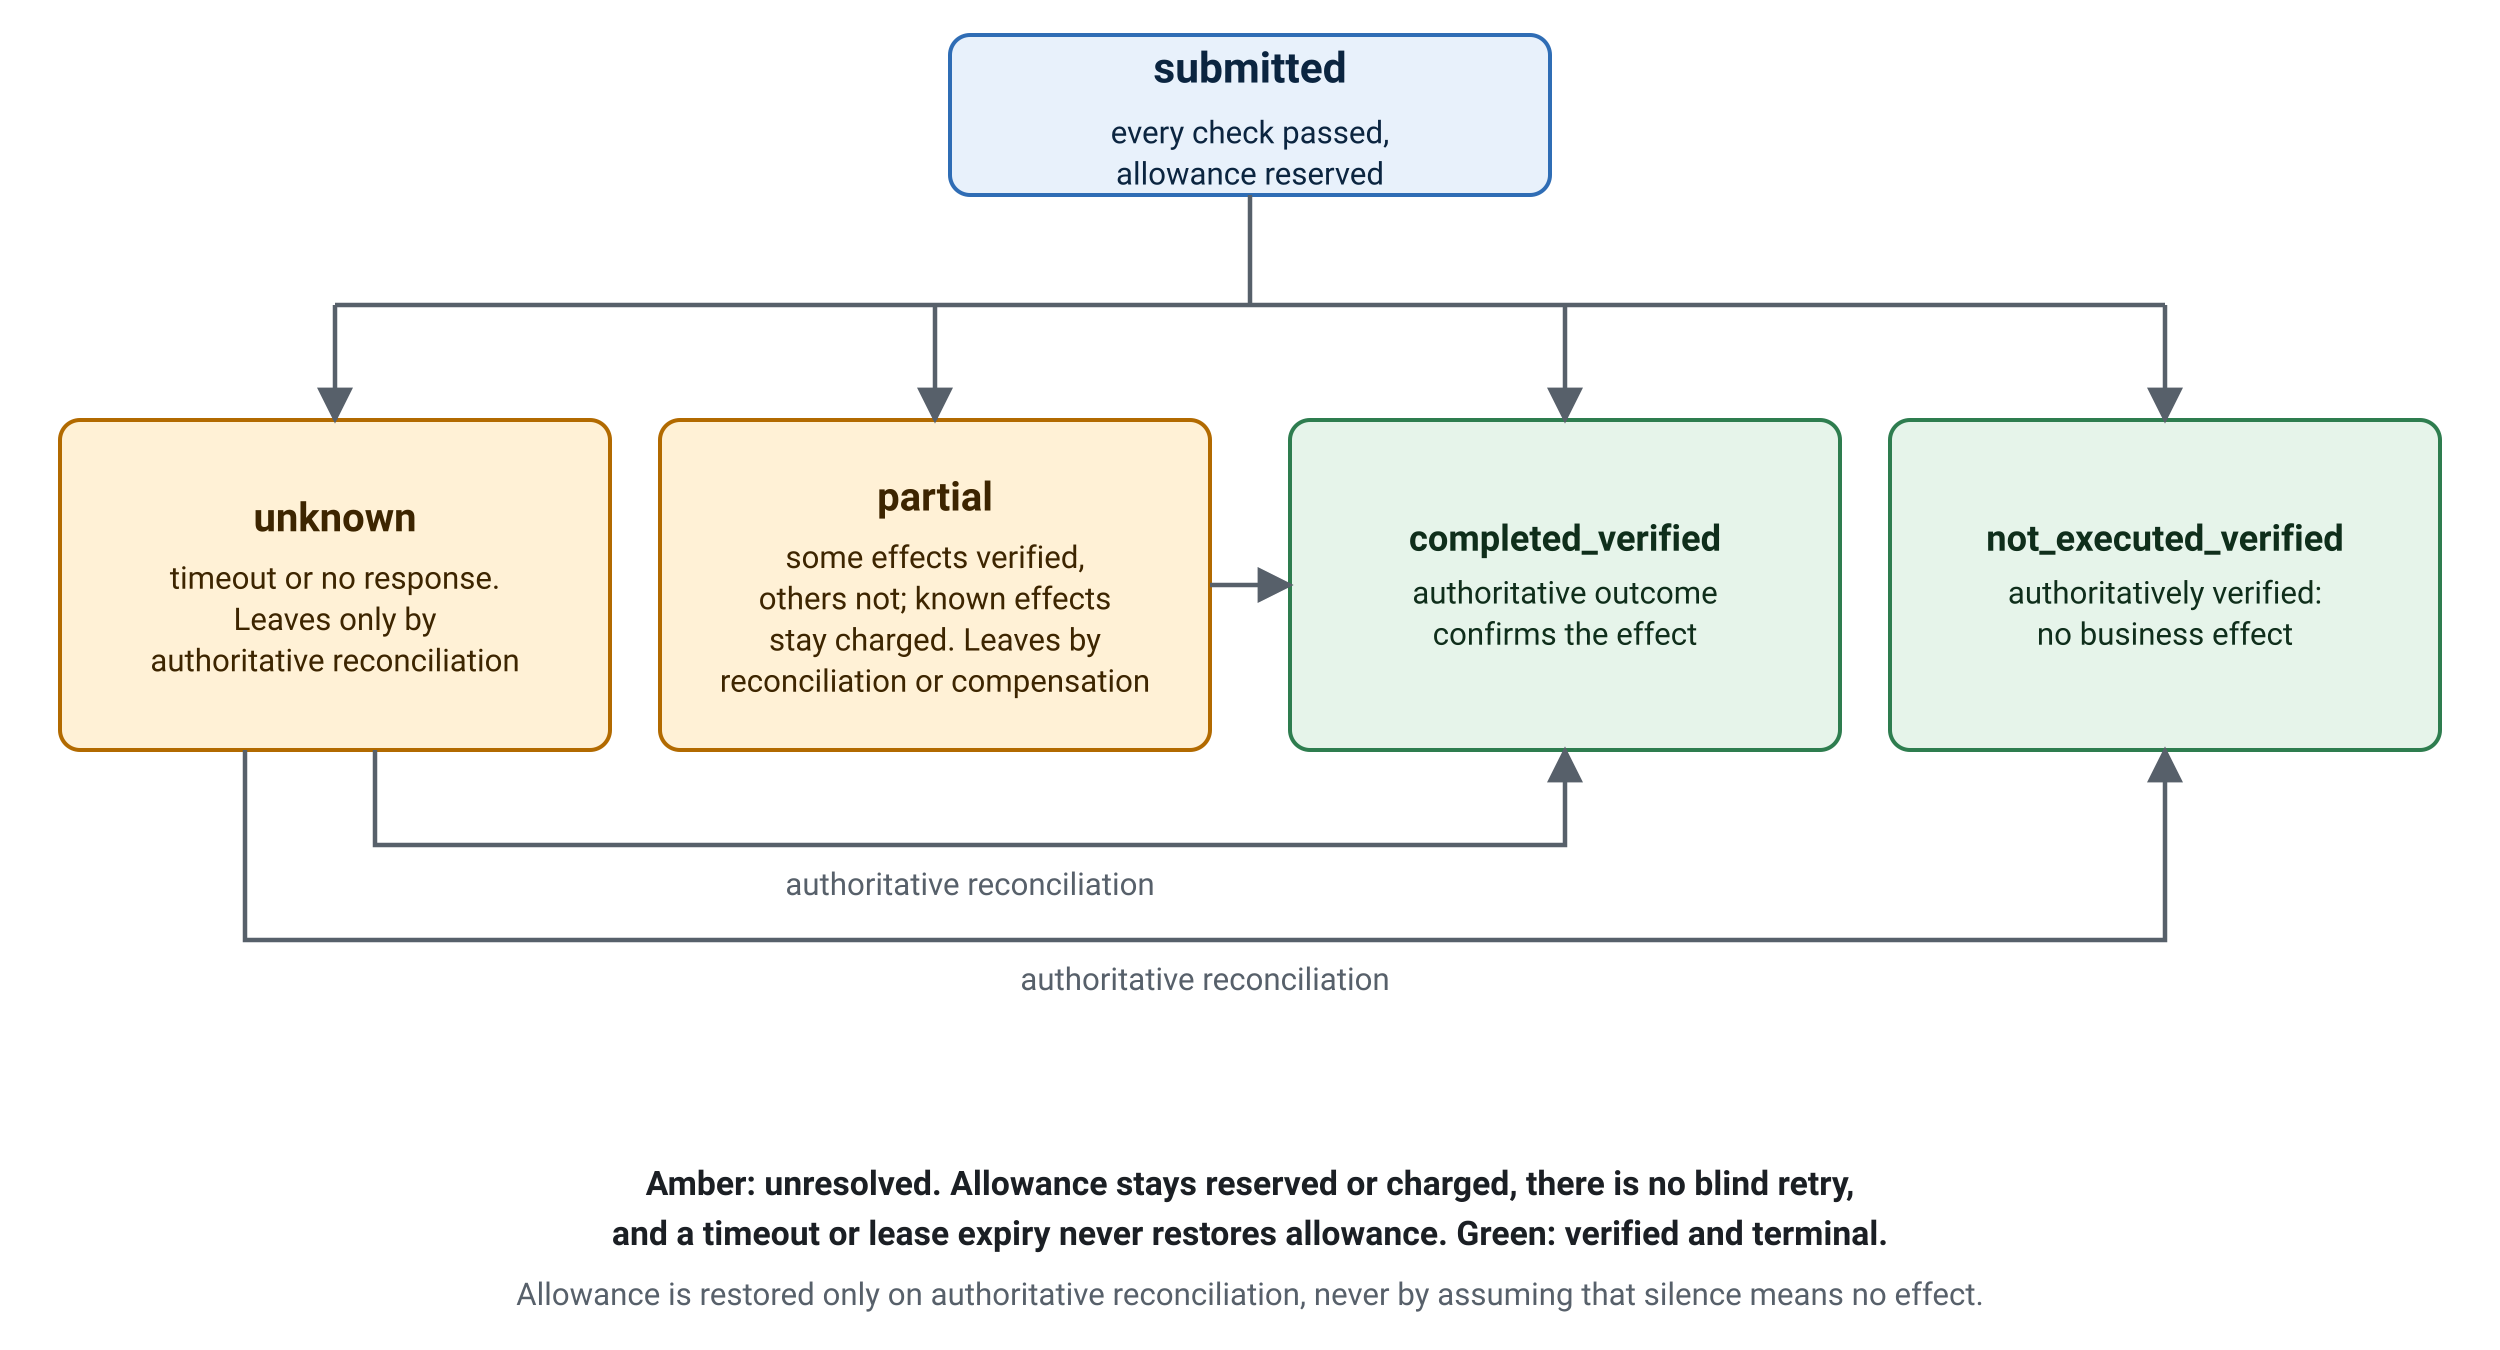
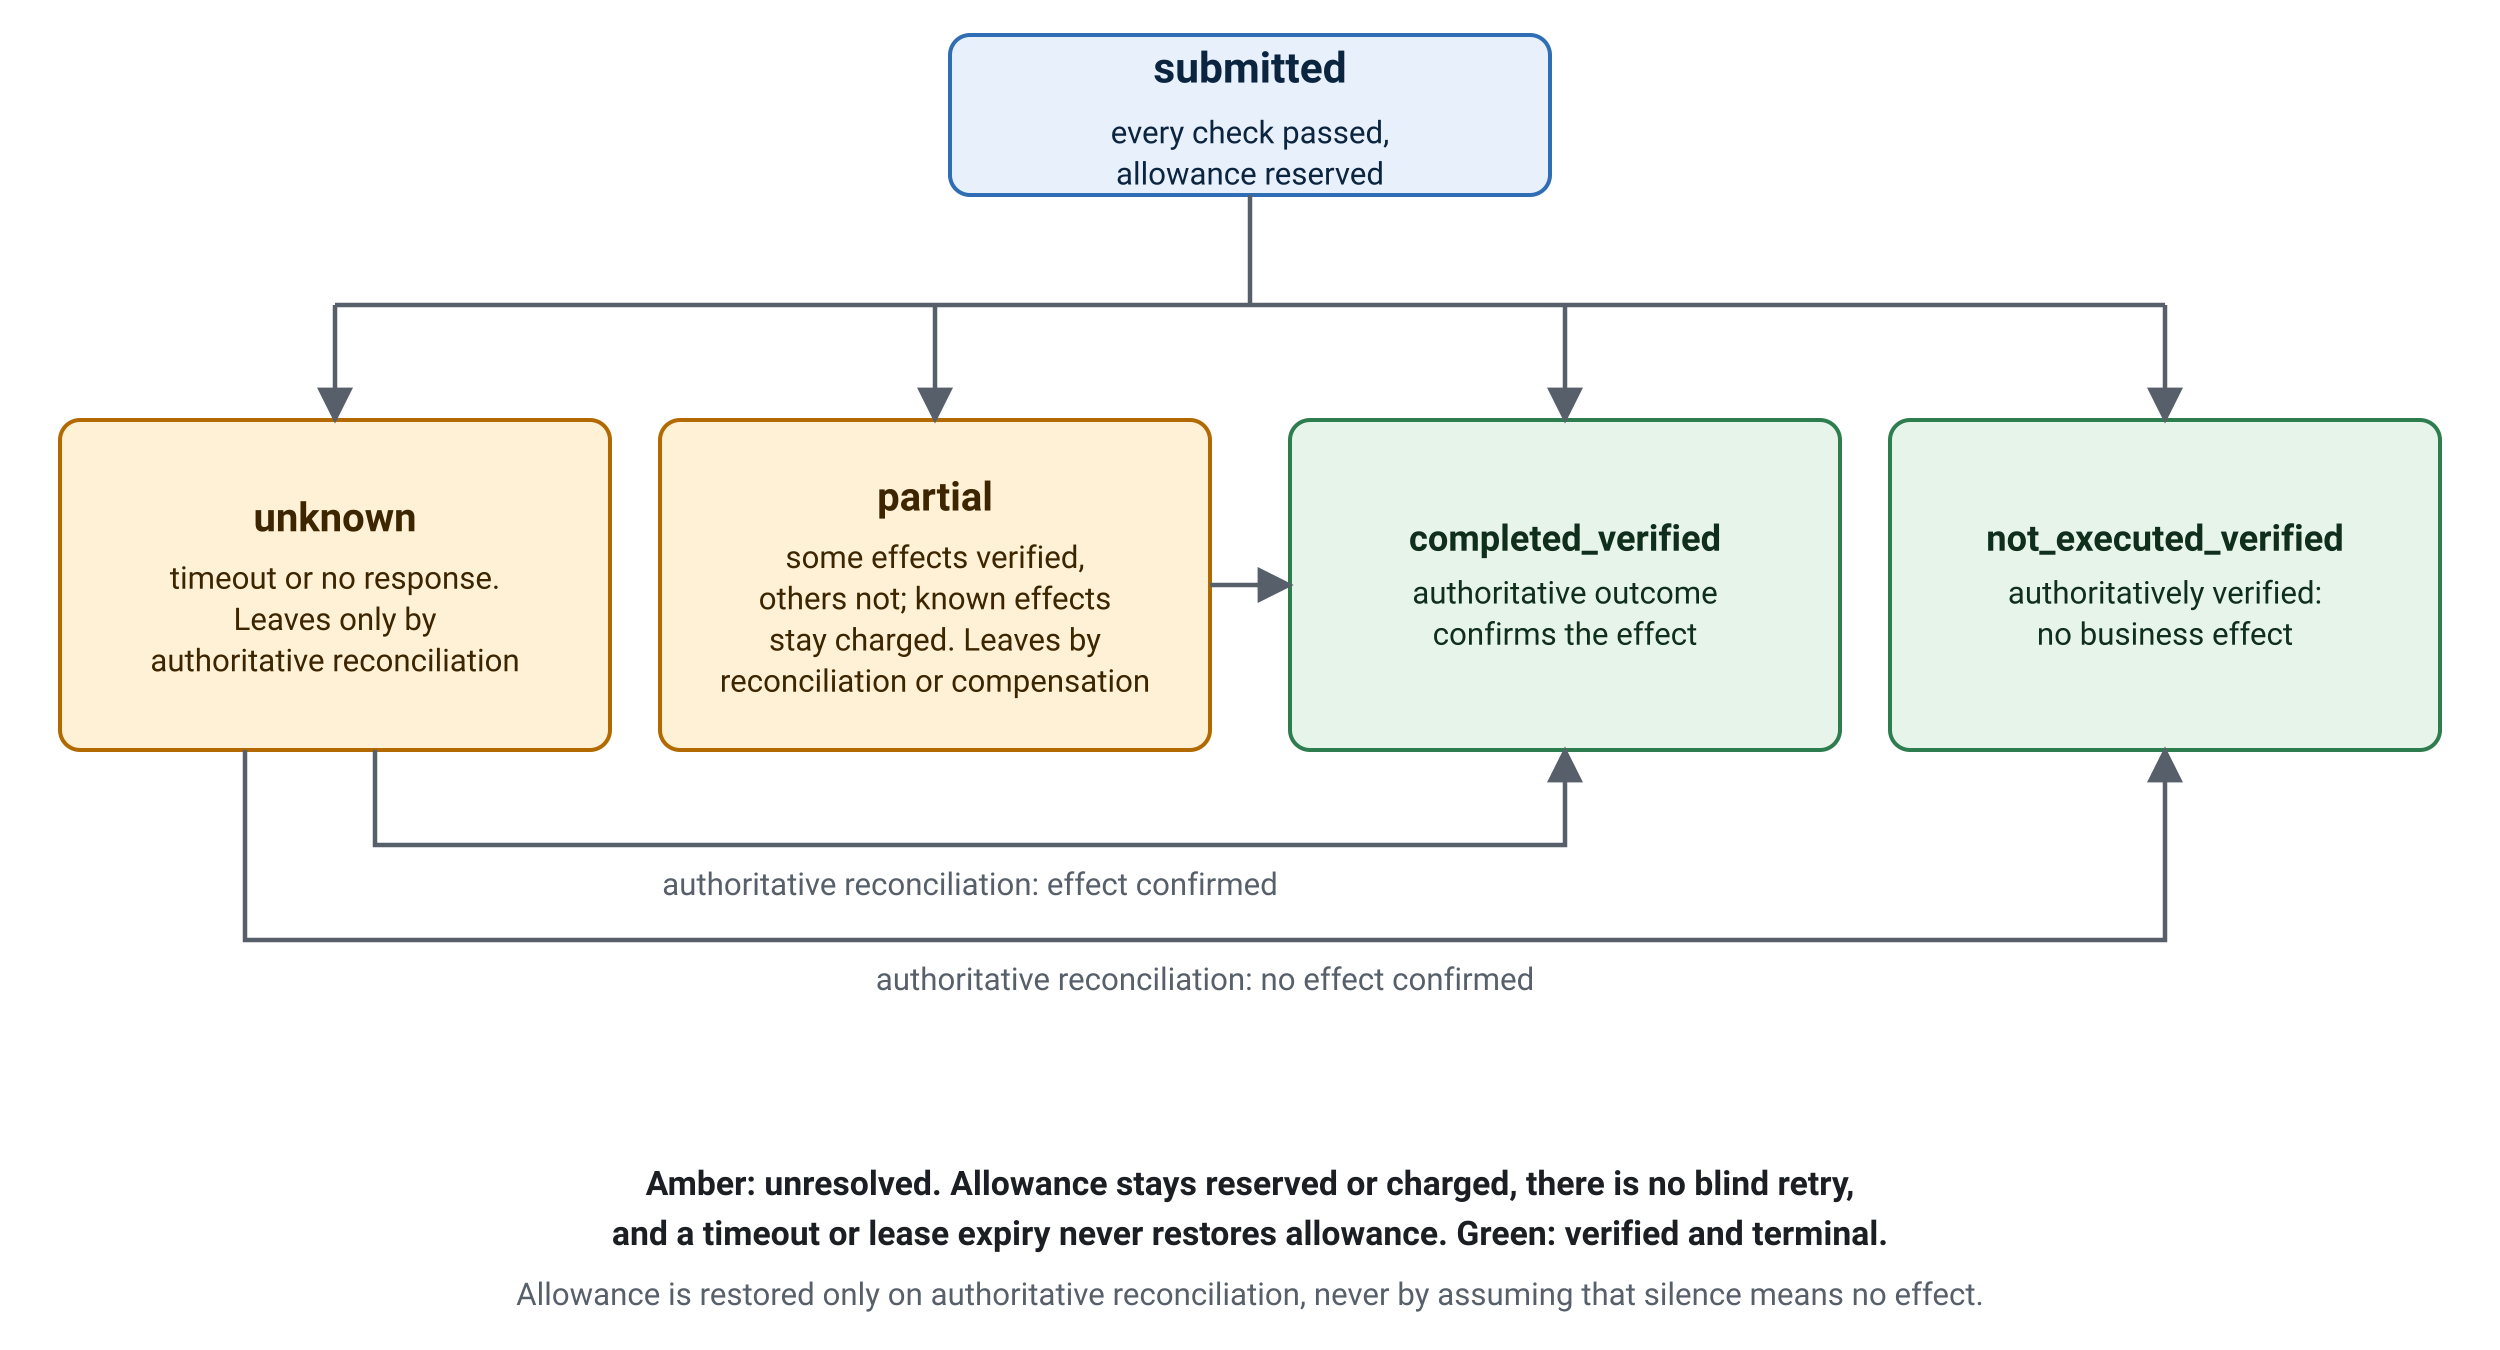
<svg xmlns="http://www.w3.org/2000/svg" viewBox="0 0 1000 540" width="1000" height="540" role="img" aria-labelledby="t d" font-family="-apple-system, 'Segoe UI', Roboto, Helvetica, Arial, sans-serif">
  <defs>
    <marker id="arr" viewBox="0 0 10 10" refX="9" refY="5" markerWidth="8" markerHeight="8" orient="auto-start-reverse">
      <path d="M0 0 L10 5 L0 10 z" fill="#57606a" />
    </marker>
  </defs>
  <rect width="1000" height="540" fill="#ffffff" />
  <rect x="380.0" y="14.0" width="240.0" height="64.0" rx="8" fill="#E8F1FB" stroke="#2F6DB5" stroke-width="1.6" />
  <text x="500.0" y="33.0" font-size="17" text-anchor="middle" font-weight="700" fill="#0B2540">submitted</text>
  <text x="500.0" y="57.3" font-size="12.5" text-anchor="middle" fill="#0B2540">every check passed,</text>
  <text x="500.0" y="73.8" font-size="12.5" text-anchor="middle" fill="#0B2540">allowance reserved</text>
  <path d="M500.0 78.0 L500.0 122.0" fill="none" stroke="#57606a" stroke-width="1.8" />
  <path d="M134.0 122.0 L866.0 122.0" fill="none" stroke="#57606a" stroke-width="1.8" />
  <rect x="24.0" y="168.0" width="220.0" height="132.0" rx="8" fill="#FFF1D6" stroke="#B26A00" stroke-width="1.6" />
  <text x="134.0" y="212.5" font-size="16" text-anchor="middle" font-weight="700" fill="#3D2500">unknown</text>
  <text x="134.0" y="235.5" font-size="12.5" text-anchor="middle" fill="#3D2500">timeout or no response.</text>
  <text x="134.0" y="252.0" font-size="12.5" text-anchor="middle" fill="#3D2500">Leaves only by</text>
  <text x="134.0" y="268.5" font-size="12.5" text-anchor="middle" fill="#3D2500">authoritative reconciliation</text>
  <path d="M134.0 122.0 L134.0 168.0" fill="none" stroke="#57606a" stroke-width="1.8" marker-end="url(#arr)" />
  <rect x="264.0" y="168.0" width="220.0" height="132.0" rx="8" fill="#FFF1D6" stroke="#B26A00" stroke-width="1.6" />
  <text x="374.0" y="204.2" font-size="16" text-anchor="middle" font-weight="700" fill="#3D2500">partial</text>
  <text x="374.0" y="227.2" font-size="12.5" text-anchor="middle" fill="#3D2500">some effects verified,</text>
  <text x="374.0" y="243.7" font-size="12.5" text-anchor="middle" fill="#3D2500">others not; known effects</text>
  <text x="374.0" y="260.2" font-size="12.5" text-anchor="middle" fill="#3D2500">stay charged. Leaves by</text>
  <text x="374.0" y="276.7" font-size="12.5" text-anchor="middle" fill="#3D2500">reconciliation or compensation</text>
  <path d="M374.0 122.0 L374.0 168.0" fill="none" stroke="#57606a" stroke-width="1.8" marker-end="url(#arr)" />
  <rect x="516.0" y="168.0" width="220.0" height="132.0" rx="8" fill="#E6F4EA" stroke="#2E7D4F" stroke-width="1.6" />
  <text x="626.0" y="220.3" font-size="14.5" text-anchor="middle" font-weight="700" fill="#0F2E1B">completed_verified</text>
  <text x="626.0" y="241.4" font-size="12.5" text-anchor="middle" fill="#0F2E1B">authoritative outcome</text>
  <text x="626.0" y="257.9" font-size="12.5" text-anchor="middle" fill="#0F2E1B">confirms the effect</text>
  <path d="M626.0 122.0 L626.0 168.0" fill="none" stroke="#57606a" stroke-width="1.8" marker-end="url(#arr)" />
  <rect x="756.0" y="168.0" width="220.0" height="132.0" rx="8" fill="#E6F4EA" stroke="#2E7D4F" stroke-width="1.6" />
  <text x="866.0" y="220.3" font-size="14.5" text-anchor="middle" font-weight="700" fill="#0F2E1B">not_executed_verified</text>
  <text x="866.0" y="241.4" font-size="12.5" text-anchor="middle" fill="#0F2E1B">authoritatively verified:</text>
  <text x="866.0" y="257.9" font-size="12.5" text-anchor="middle" fill="#0F2E1B">no business effect</text>
  <path d="M866.0 122.0 L866.0 168.0" fill="none" stroke="#57606a" stroke-width="1.8" marker-end="url(#arr)" />
  <path d="M484.0 234.0 L516.0 234.0" fill="none" stroke="#57606a" stroke-width="1.8" marker-end="url(#arr)" />
  <path d="M150.0 300.0 L150.0 338.0 L626.0 338.0 L626.0 300.0" fill="none" stroke="#57606a" stroke-width="1.8" marker-end="url(#arr)" />
  <path d="M98.0 300.0 L98.0 376.0 L866.0 376.0 L866.0 300.0" fill="none" stroke="#57606a" stroke-width="1.8" marker-end="url(#arr)" />
-   <text x="388.0" y="358.0" font-size="12.5" text-anchor="middle" fill="#57606a">authoritative reconciliation</text>
-   <text x="482.0" y="396.0" font-size="12.5" text-anchor="middle" fill="#57606a">authoritative reconciliation</text>
+   <text x="388.0" y="358.0" font-size="12.5" text-anchor="middle" fill="#57606a">authoritative reconciliation: effect confirmed</text>
+   <text x="482.0" y="396.0" font-size="12.5" text-anchor="middle" fill="#57606a">authoritative reconciliation: no effect confirmed</text>
  <text x="500.0" y="478.0" font-size="13.5" text-anchor="middle" font-weight="700" fill="#1b1f24">Amber: unresolved. Allowance stays reserved or charged, there is no blind retry,</text>
  <text x="500.0" y="498.0" font-size="13.5" text-anchor="middle" font-weight="700" fill="#1b1f24">and a timeout or lease expiry never restores allowance. Green: verified and terminal.</text>
  <text x="500.0" y="522.0" font-size="12.5" text-anchor="middle" fill="#57606a">Allowance is restored only on authoritative reconciliation, never by assuming that silence means no effect.</text>
</svg>
